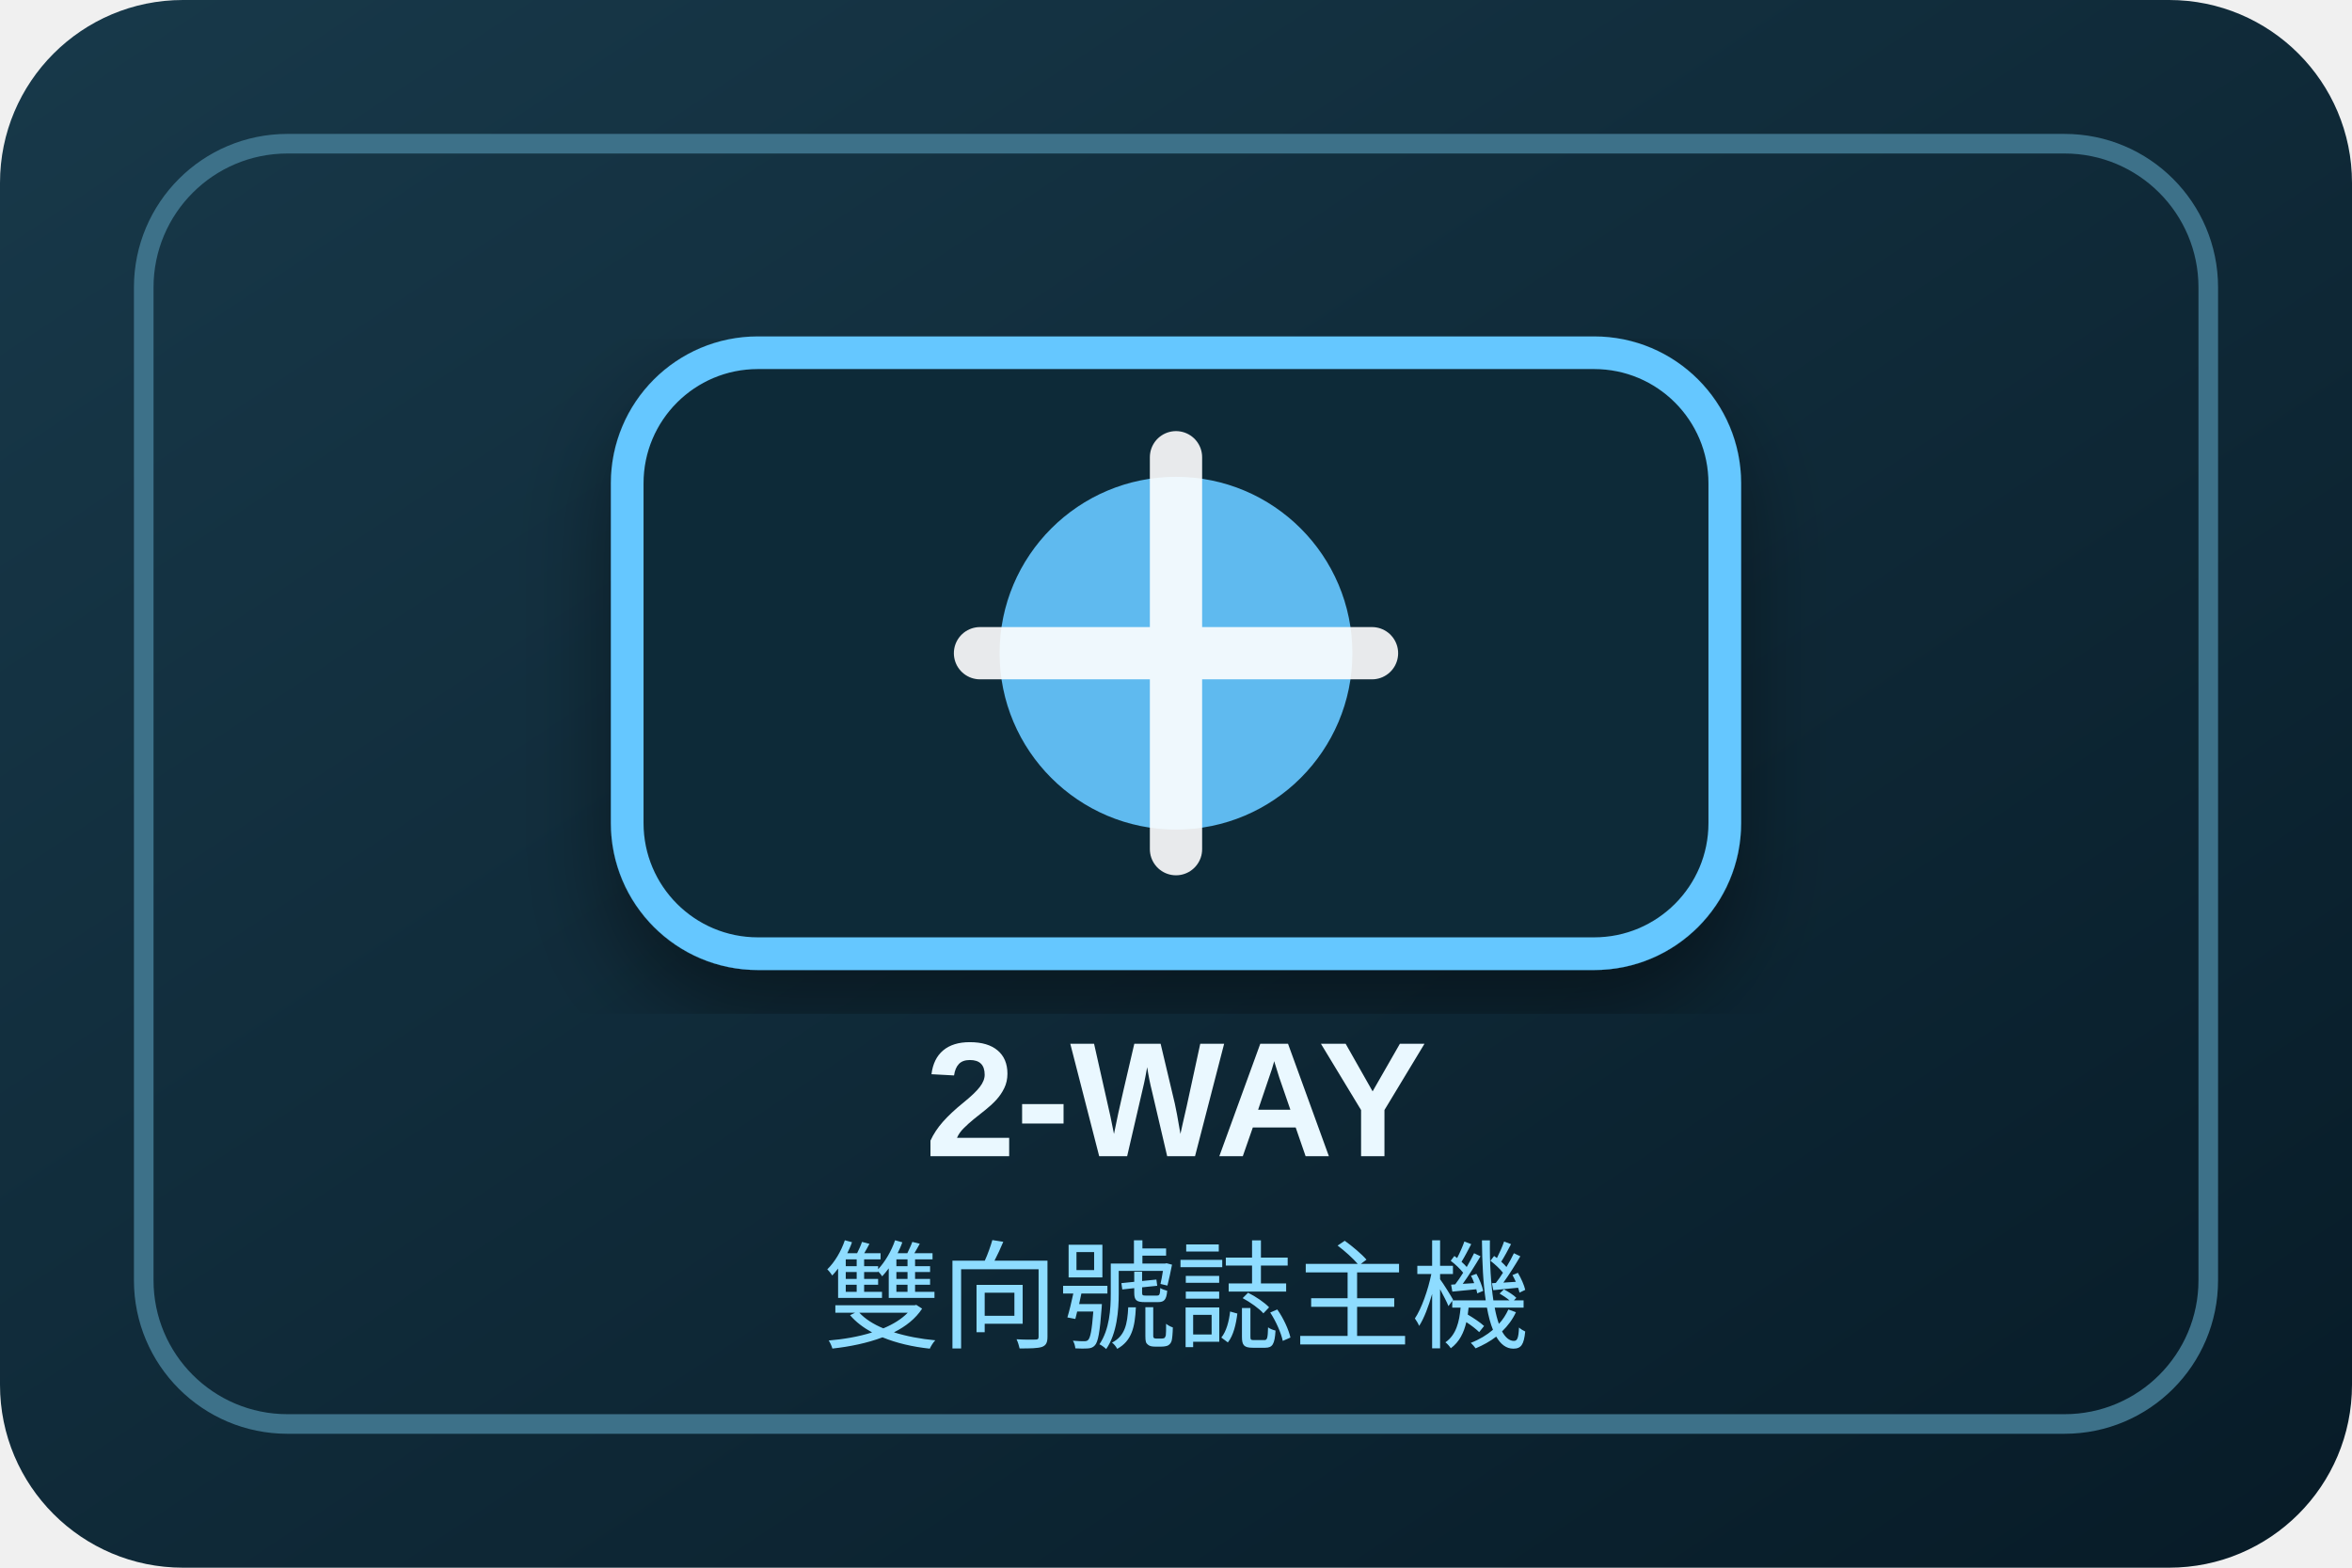
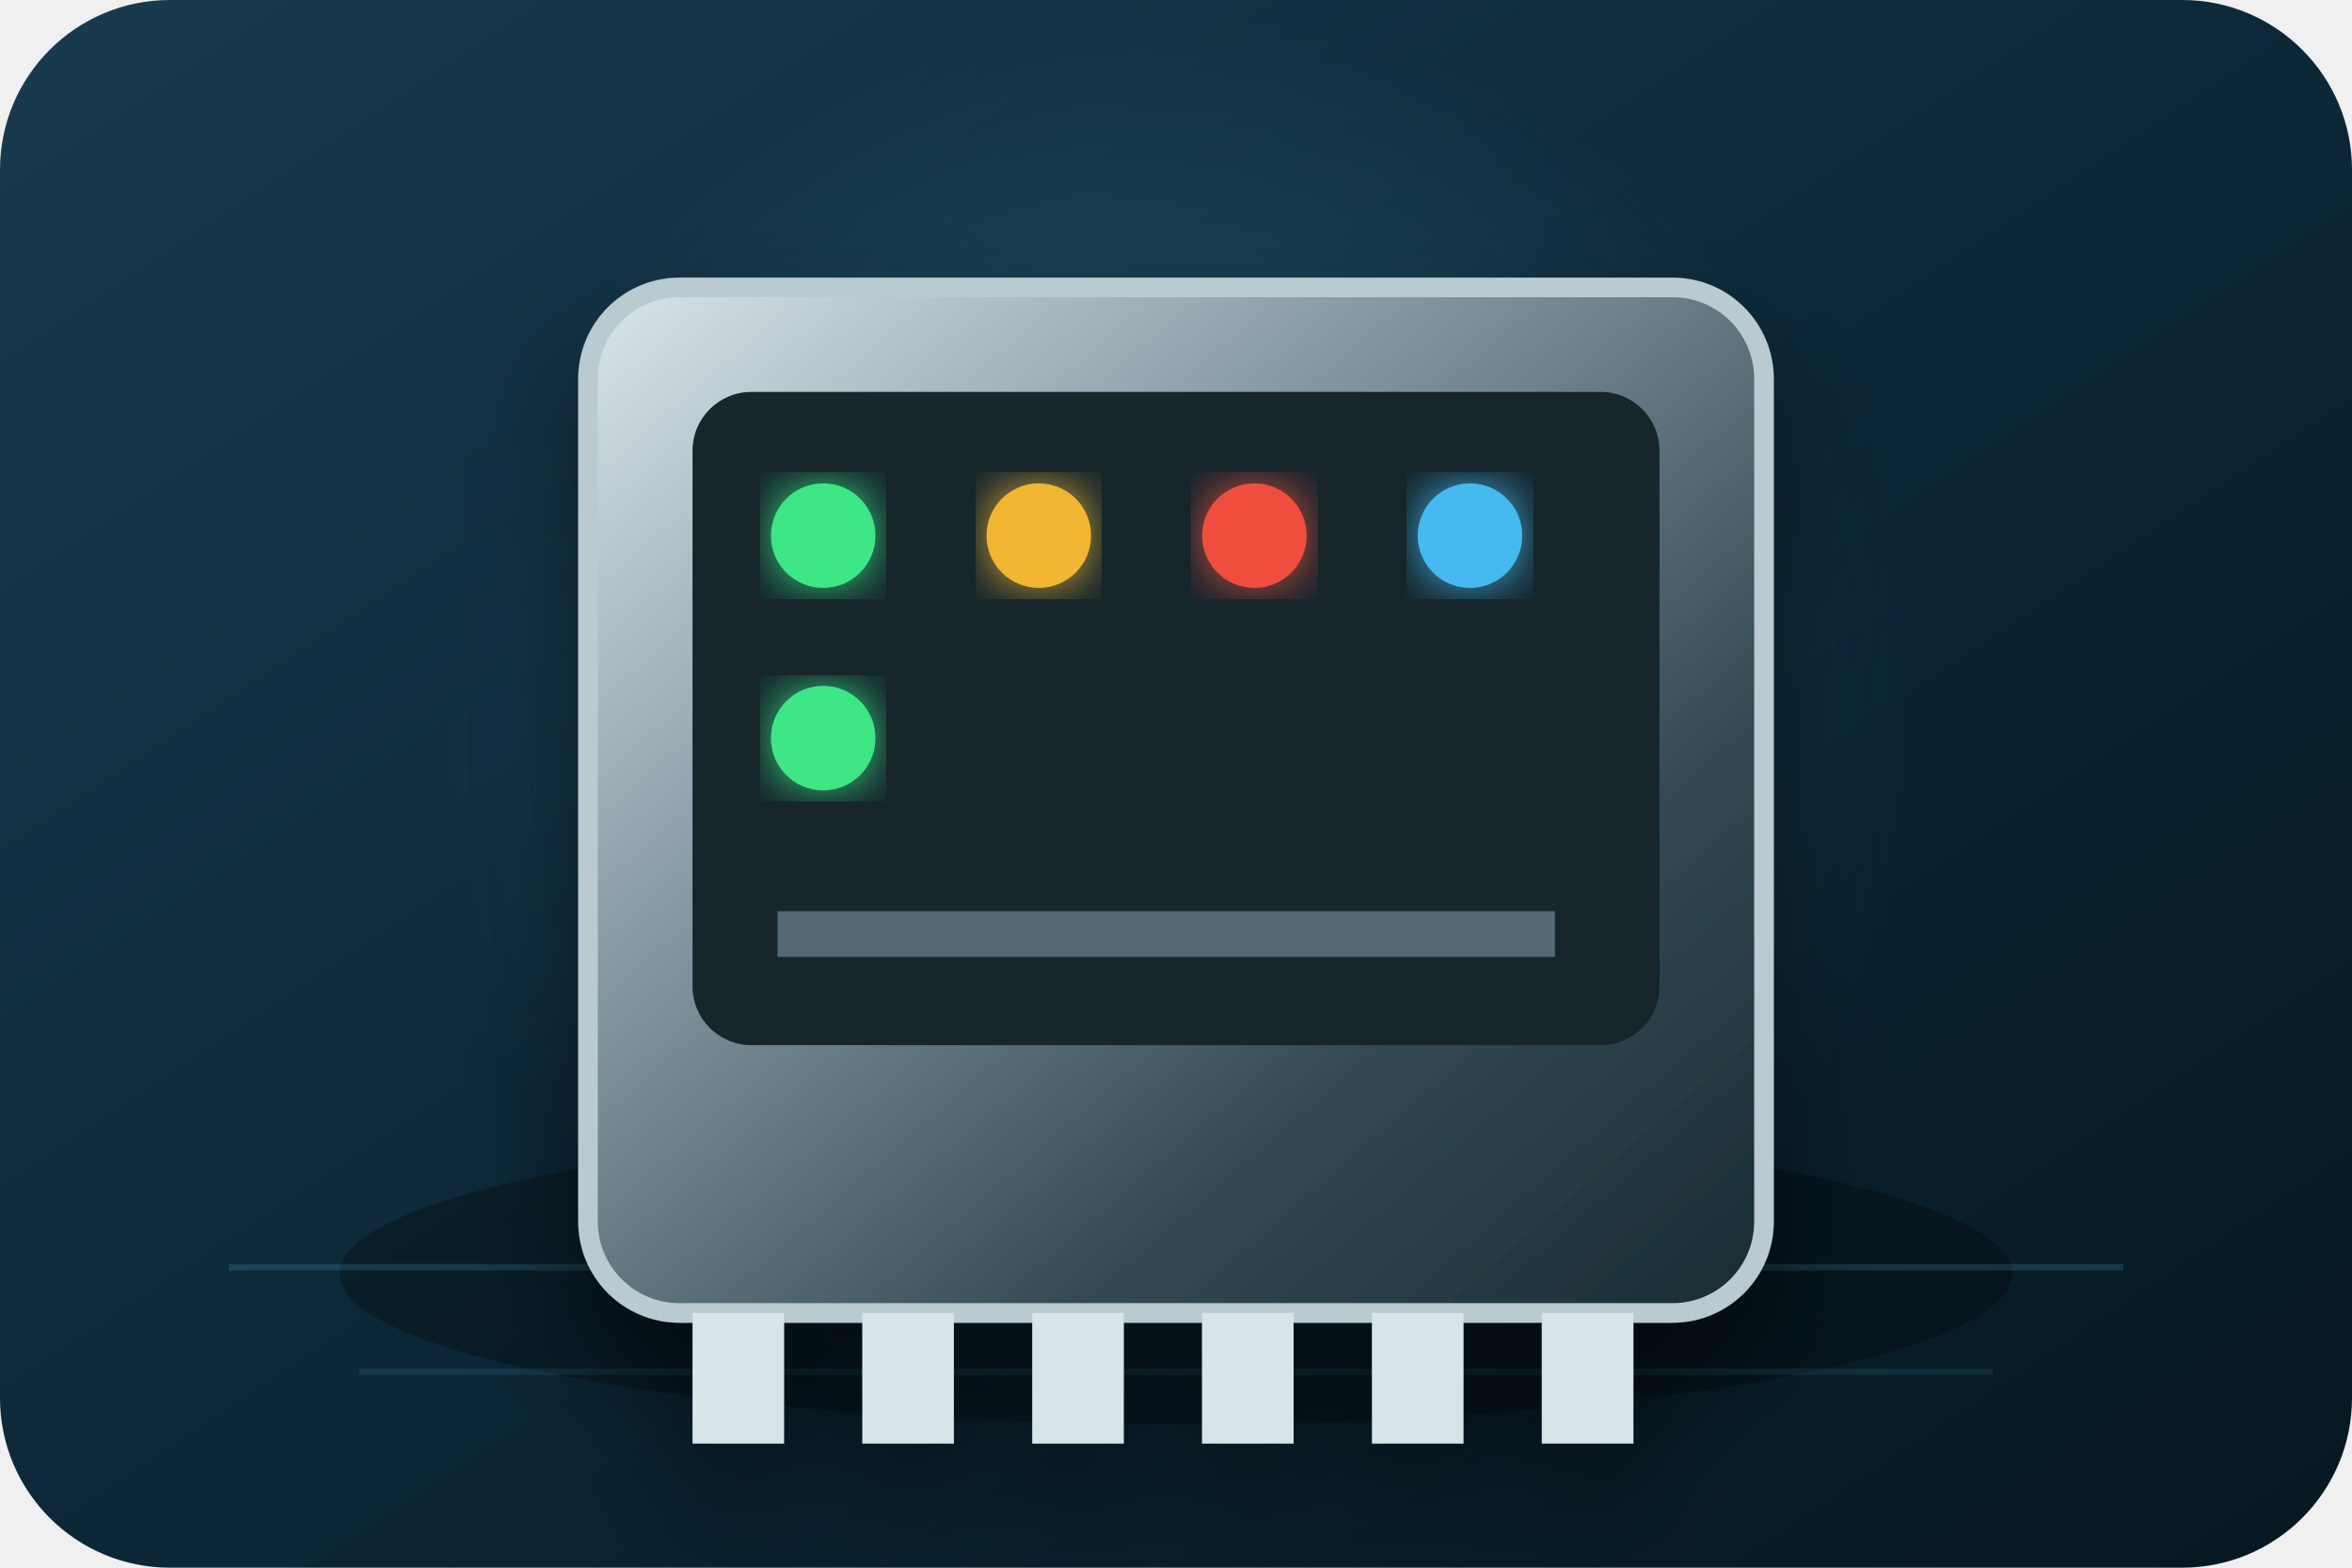
<svg xmlns="http://www.w3.org/2000/svg" width="360" height="240" viewBox="0 0 360 240">
  <defs>
-     <linearGradient id="g" x1="0" y1="0" x2="1" y2="1">
-       <stop stop-color="#18394a" />
-       <stop offset="1" stop-color="#071b27" />
+     <linearGradient id="bg" x1="0" y1="0" x2="1" y2="1">
+       <stop stop-color="#183b50" />
+       <stop offset=".55" stop-color="#0b2636" />
+       <stop offset="1" stop-color="#061720" />
    </linearGradient>
-     <filter id="s">
-       <feDropShadow dx="0" dy="7" stdDeviation="7" flood-opacity=".42" />
+     <radialGradient id="halo">
+       <stop stop-color="#5bd8ff" stop-opacity=".28" />
+       <stop offset="1" stop-color="#5bd8ff" stop-opacity="0" />
+     </radialGradient>
+     <linearGradient id="metal" x1="0" y1="0" x2="1" y2="1">
+       <stop stop-color="#dbe7ec" />
+       <stop offset=".35" stop-color="#8498a2" />
+       <stop offset=".7" stop-color="#344a54" />
+       <stop offset="1" stop-color="#172b34" />
+     </linearGradient>
+     <linearGradient id="black" x1="0" y1="0" x2="1" y2="1">
+       <stop stop-color="#53636b" />
+       <stop offset=".28" stop-color="#171e22" />
+       <stop offset="1" stop-color="#050708" />
+     </linearGradient>
+     <linearGradient id="orange" x1="0" y1="0" x2="1" y2="1">
+       <stop stop-color="#ffd064" />
+       <stop offset=".45" stop-color="#f59e0b" />
+       <stop offset="1" stop-color="#9a4d00" />
+     </linearGradient>
+     <linearGradient id="blue" x1="0" y1="0" x2="1" y2="1">
+       <stop stop-color="#88e8ff" />
+       <stop offset=".45" stop-color="#1599d5" />
+       <stop offset="1" stop-color="#064e72" />
+     </linearGradient>
+     <linearGradient id="green" x1="0" y1="0" x2="1" y2="1">
+       <stop stop-color="#b8ffcf" />
+       <stop offset=".45" stop-color="#27c56f" />
+       <stop offset="1" stop-color="#08743a" />
+     </linearGradient>
+     <linearGradient id="red" x1="0" y1="0" x2="1" y2="1">
+       <stop stop-color="#ffb7aa" />
+       <stop offset=".45" stop-color="#ed4f3d" />
+       <stop offset="1" stop-color="#7d1813" />
+     </linearGradient>
+     <filter id="shadow" x="-30%" y="-30%" width="160%" height="180%">
+       <feDropShadow dx="0" dy="10" stdDeviation="9" flood-color="#000" flood-opacity=".55" />
+     </filter>
+     <filter id="glow">
+       <feGaussianBlur stdDeviation="4" result="b" />
+       <feMerge>
+         <feMergeNode in="b" />
+         <feMergeNode in="SourceGraphic" />
+       </feMerge>
    </filter>
  </defs>
-   <rect width="360" height="240" rx="28" fill="url(#g)" />
-   <rect x="22" y="22" width="316" height="196" rx="22" fill="none" stroke="#3d7189" stroke-width="3" />
-   <g filter="url(#s)">
-     <rect x="96" y="54" width="168" height="92" rx="20" fill="#102b39" stroke="#65c7ff" stroke-width="5" />
-     <circle cx="180" cy="100" r="27" fill="#65c7ff" opacity=".92" />
-     <path d="M150 100h60M180 70v60" stroke="#fff" stroke-width="8" stroke-linecap="round" opacity=".9" />
+   <rect width="360" height="240" rx="26" fill="url(#bg)" />
+   <ellipse cx="180" cy="195" rx="128" ry="23" fill="#000" opacity=".28" />
+   <circle cx="180" cy="114" r="112" fill="url(#halo)" />
+   <path d="M35 194H325" stroke="#67c9eb" stroke-opacity=".16" />
+   <path d="M55 210H305" stroke="#67c9eb" stroke-opacity=".1" />
+   <g filter="url(#shadow)">
+     <rect x="90" y="44" width="180" height="157" rx="14" fill="url(#metal)" stroke="#b9cbd1" stroke-width="3" />
+     <rect x="106" y="60" width="148" height="100" rx="9" fill="#15252c" />
+     <g>
+       <circle cx="126" cy="82" r="8" fill="#3ce786" filter="url(#glow)" />
+       <circle cx="159" cy="82" r="8" fill="#f1b632" filter="url(#glow)" />
+       <circle cx="192" cy="82" r="8" fill="#ef4e3e" filter="url(#glow)" />
+       <circle cx="225" cy="82" r="8" fill="#45b9f0" filter="url(#glow)" />
+       <circle cx="126" cy="113" r="8" fill="#3ce786" filter="url(#glow)" />
+     </g>
+     <path d="M119 143h119" stroke="#526b75" stroke-width="7" />
+     <g fill="#d8e5e8">
+       <rect x="106" y="201" width="14" height="20" />
+       <rect x="132" y="201" width="14" height="20" />
+       <rect x="158" y="201" width="14" height="20" />
+       <rect x="184" y="201" width="14" height="20" />
+       <rect x="210" y="201" width="14" height="20" />
+       <rect x="236" y="201" width="14" height="20" />
+     </g>
  </g>
-   <text x="180" y="177" text-anchor="middle" font-family="Arial, sans-serif" font-size="25" font-weight="700" fill="#eaf8ff">2-WAY</text>
-   <text x="180" y="205" text-anchor="middle" font-family="Noto Sans TC, Arial, sans-serif" font-size="18" fill="#8edcff">雙向號誌主機</text>
</svg>
